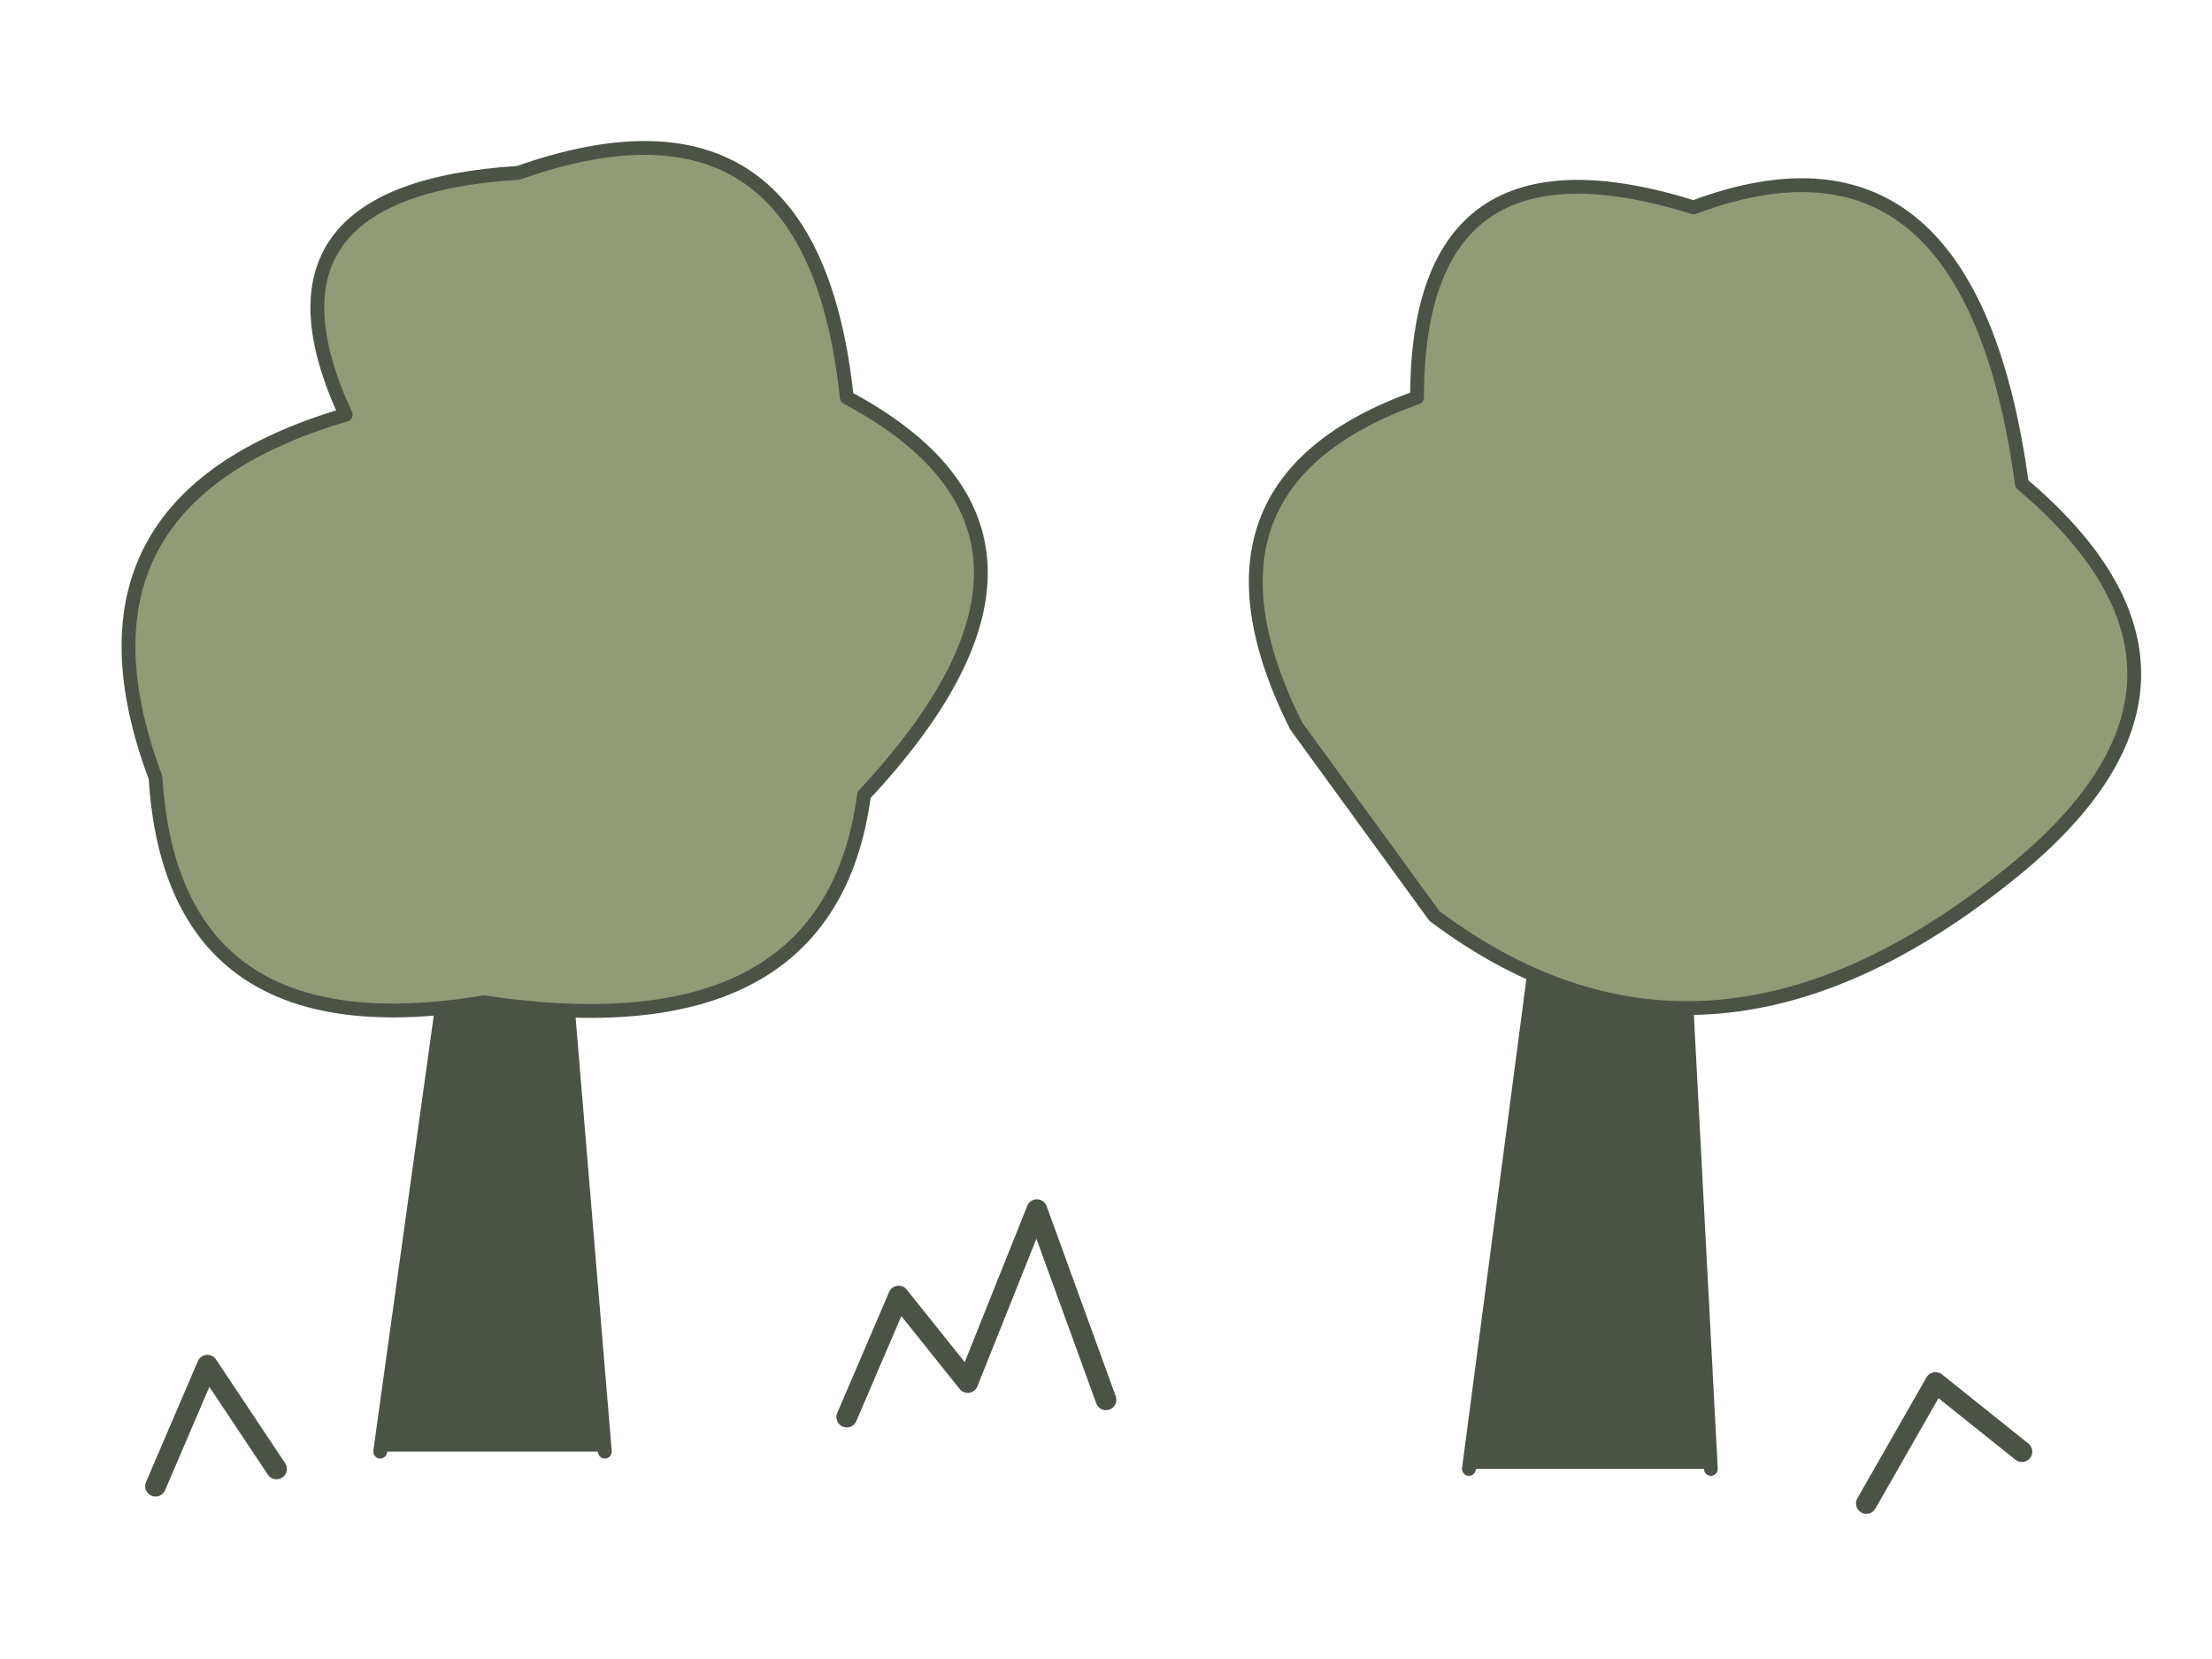
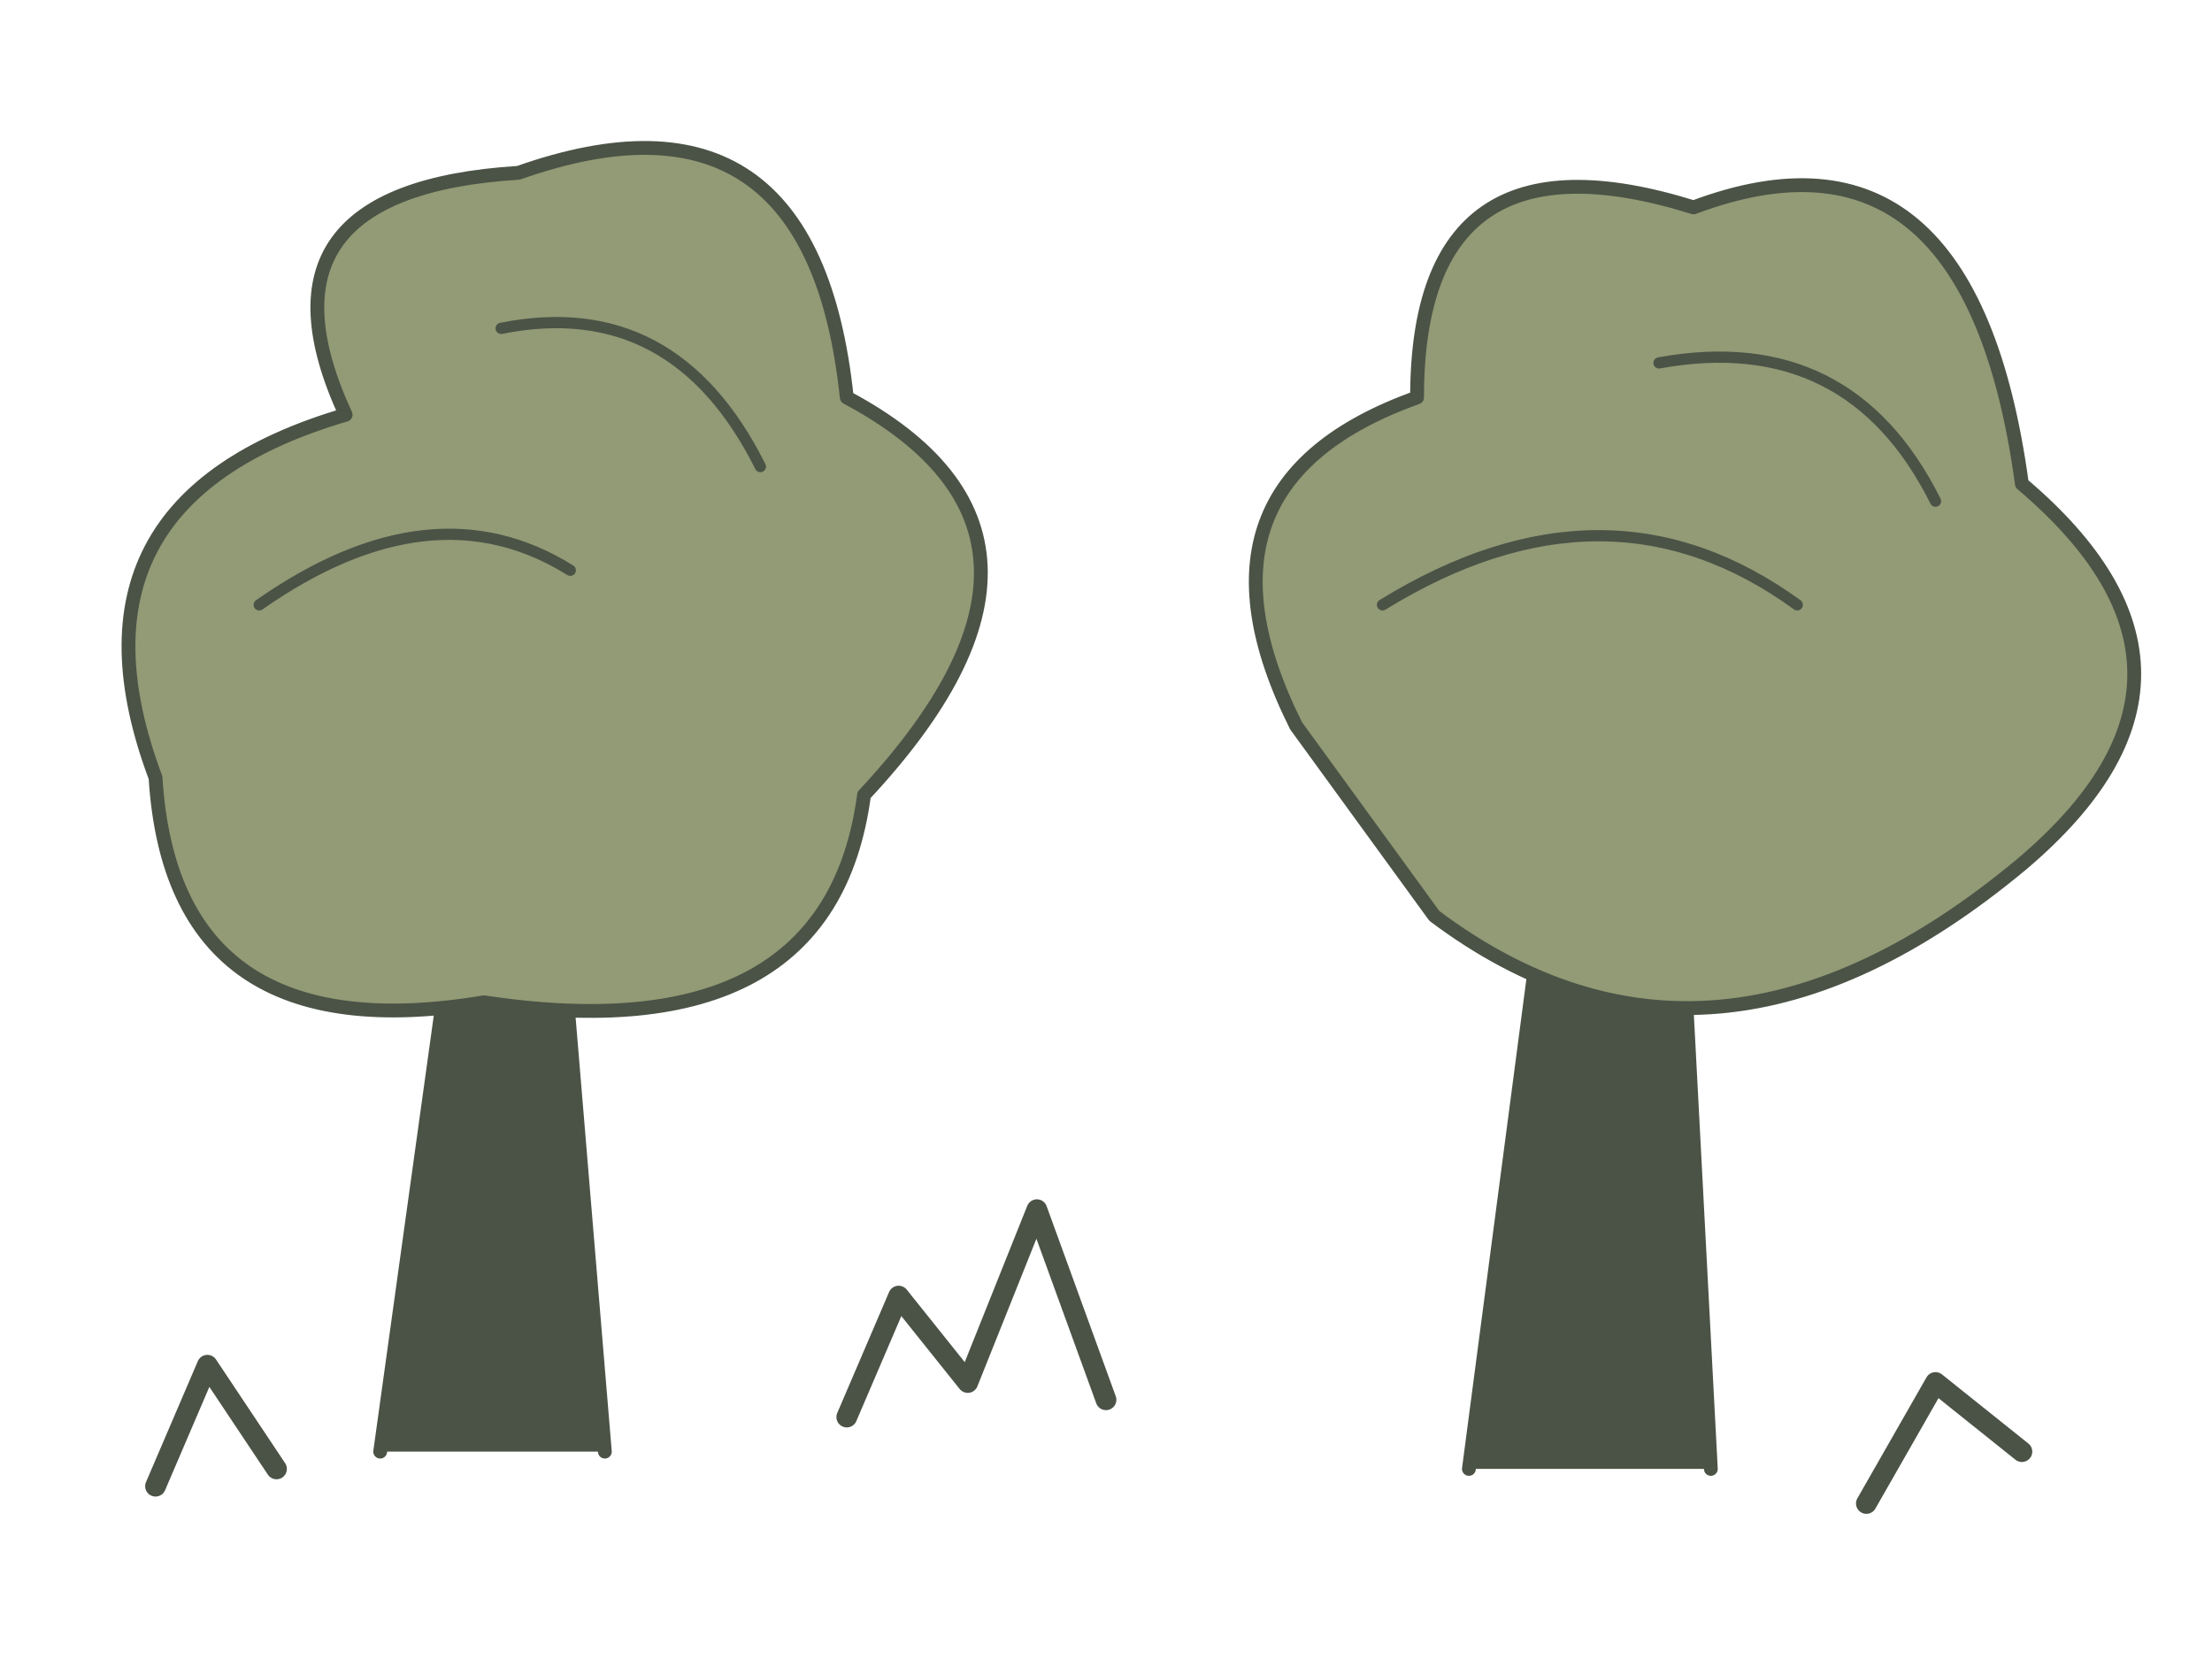
<svg xmlns="http://www.w3.org/2000/svg" viewBox="0 0 128 96" width="128" height="96">
  <path d="M22 84L27 48 32 48 35 84M85 85L90 47 97 47 99 85" fill="#4b5346" stroke="#4b5346" stroke-width="0.8" stroke-linejoin="round" stroke-linecap="round" />
  <path d="M9 45Q3 29 20 24Q14 11 30 10Q47 4 49 23Q64 31 50 46Q48 61 28 58Q10 61 9 45ZM75 42Q68 28 82 23Q82 7 98 12Q114 6 117 28Q130 39 117 50Q99 65 83 53Z" fill="#929a76" stroke="#4b5346" stroke-width="0.8" stroke-linejoin="round" stroke-linecap="round" />
  <path d="M49 82L52 75 56 80 60 70 64 81M9 86L12 79 16 85M108 87L112 80 117 84" fill="none" stroke="#4b5346" stroke-width="1.2" stroke-linejoin="round" stroke-linecap="round" />
+   <path d="M15 35Q25 28 33 33M29 19Q39 17 44 27M80 35Q93 27 104 35M96 21Q107 19 112 29" fill="none" stroke="#4b5346" stroke-width="0.65" stroke-linejoin="round" stroke-linecap="round" />
</svg>
